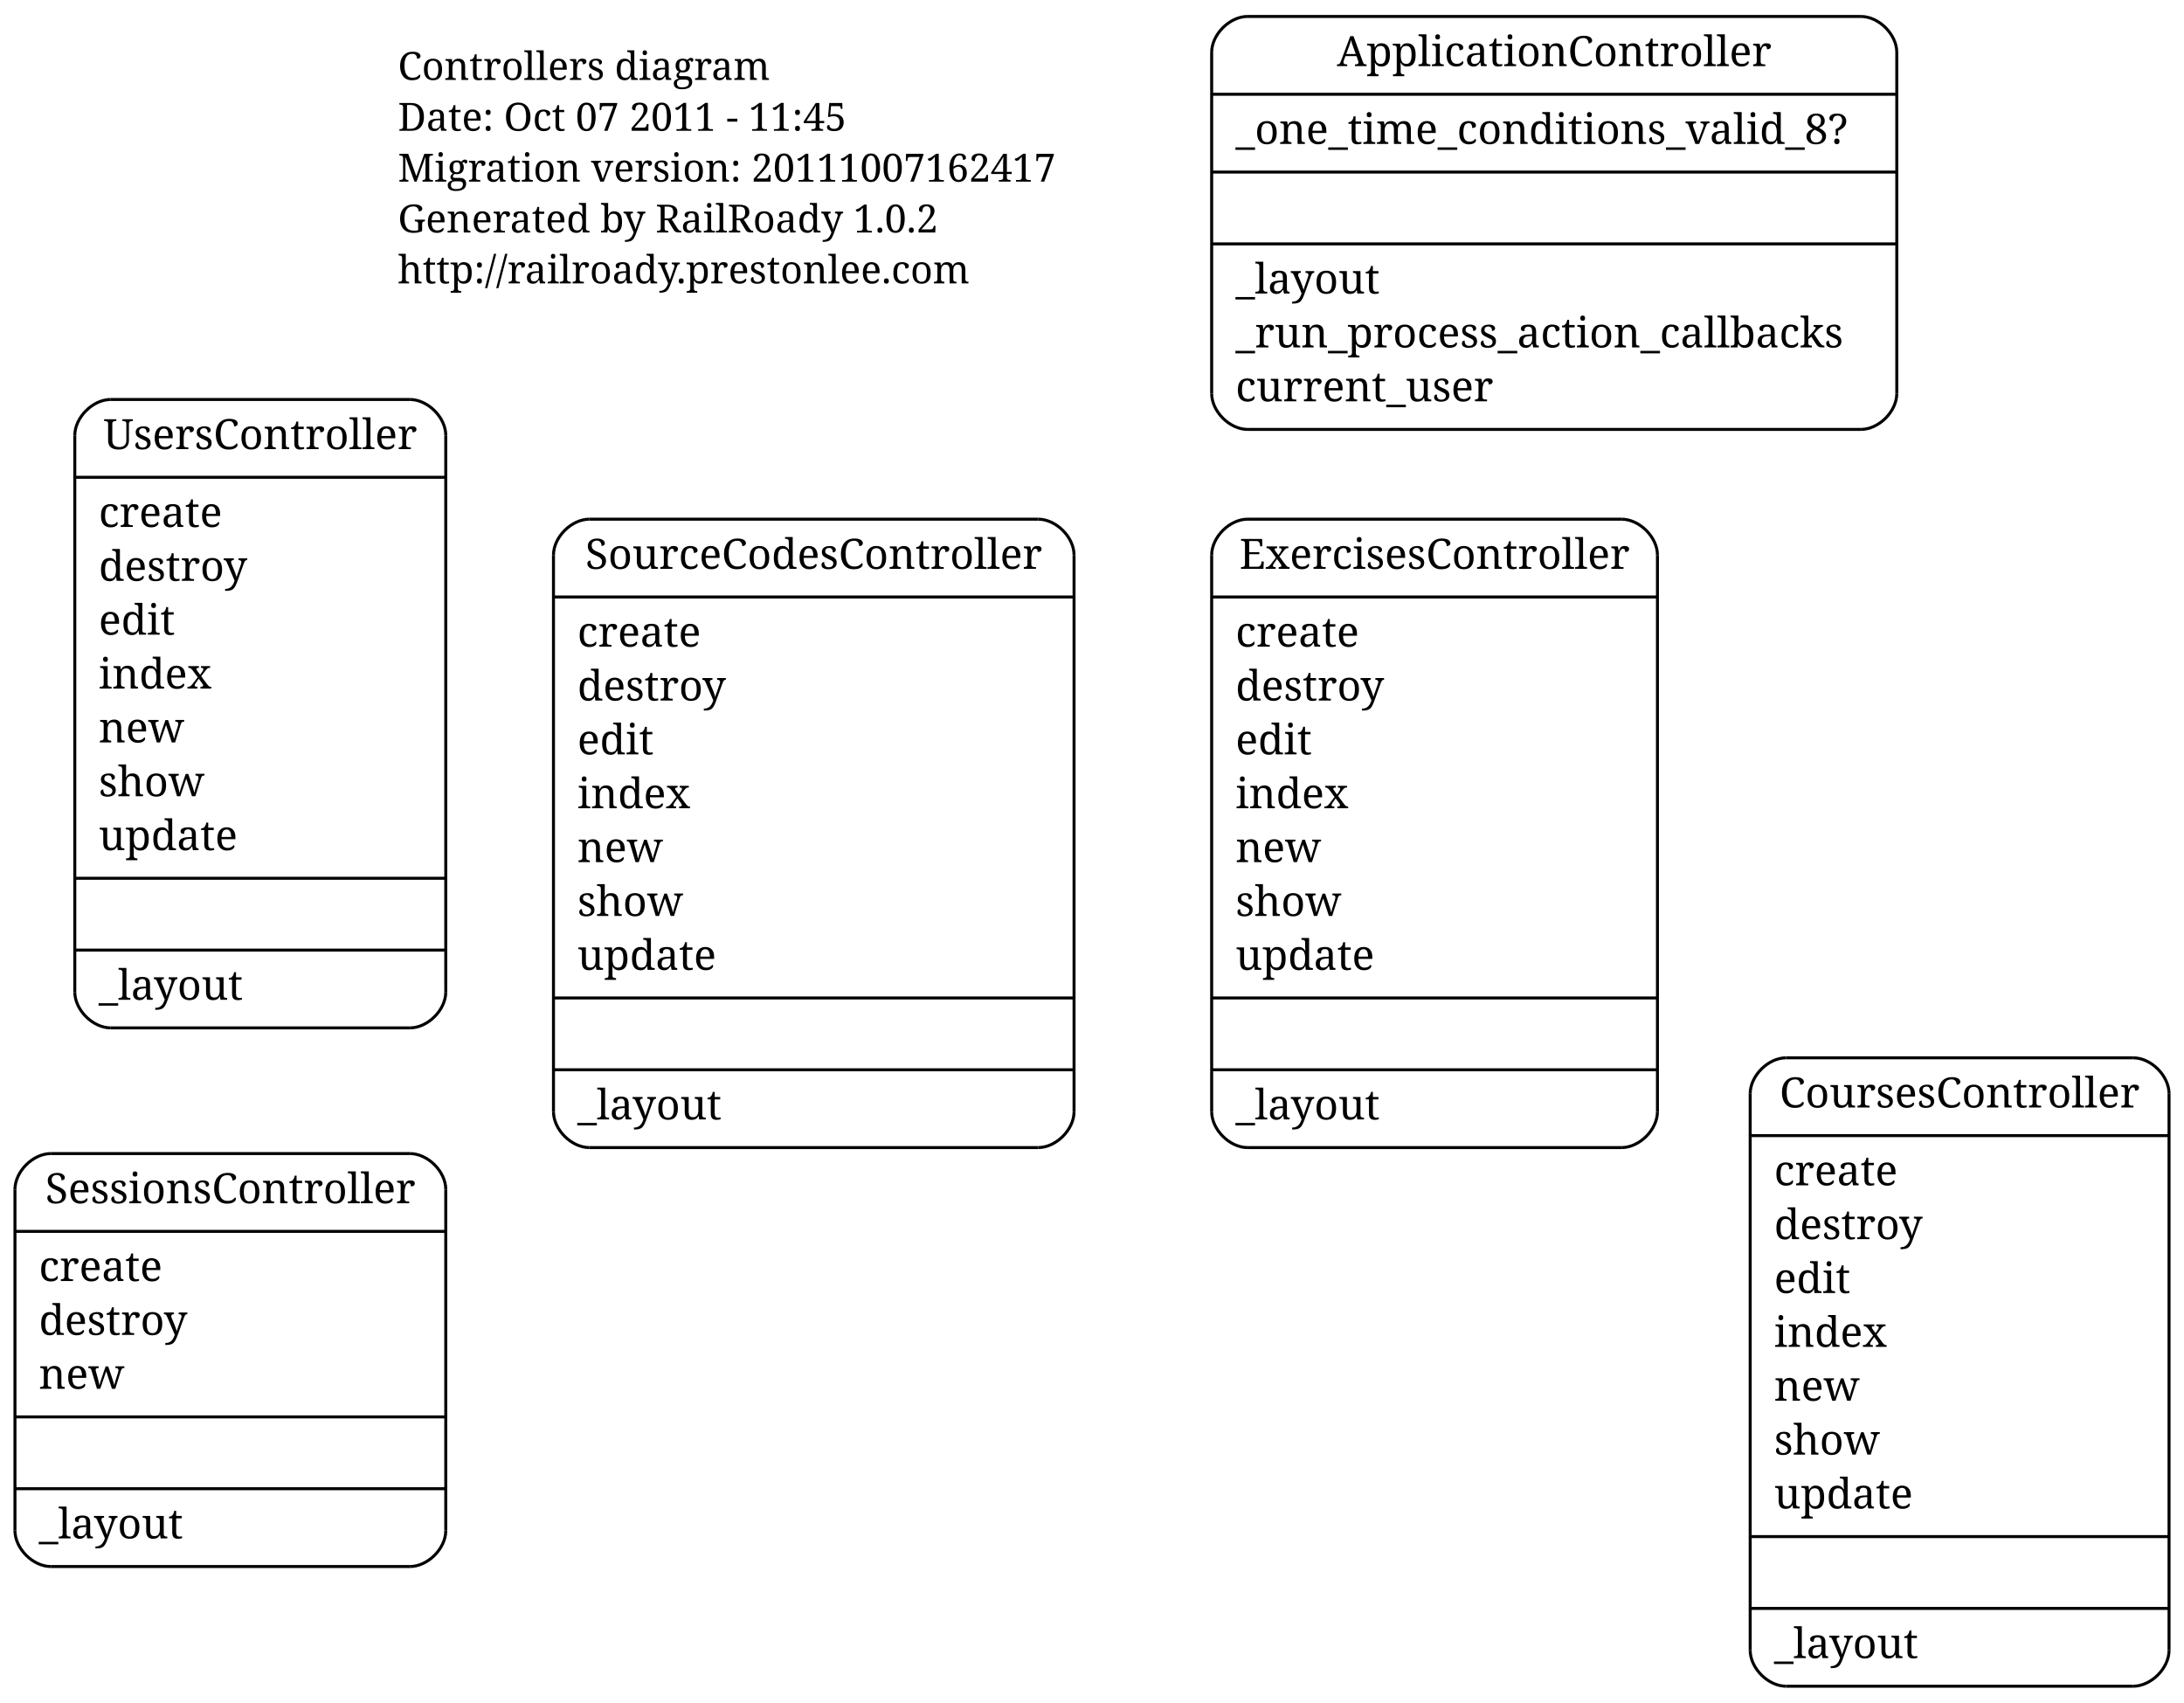
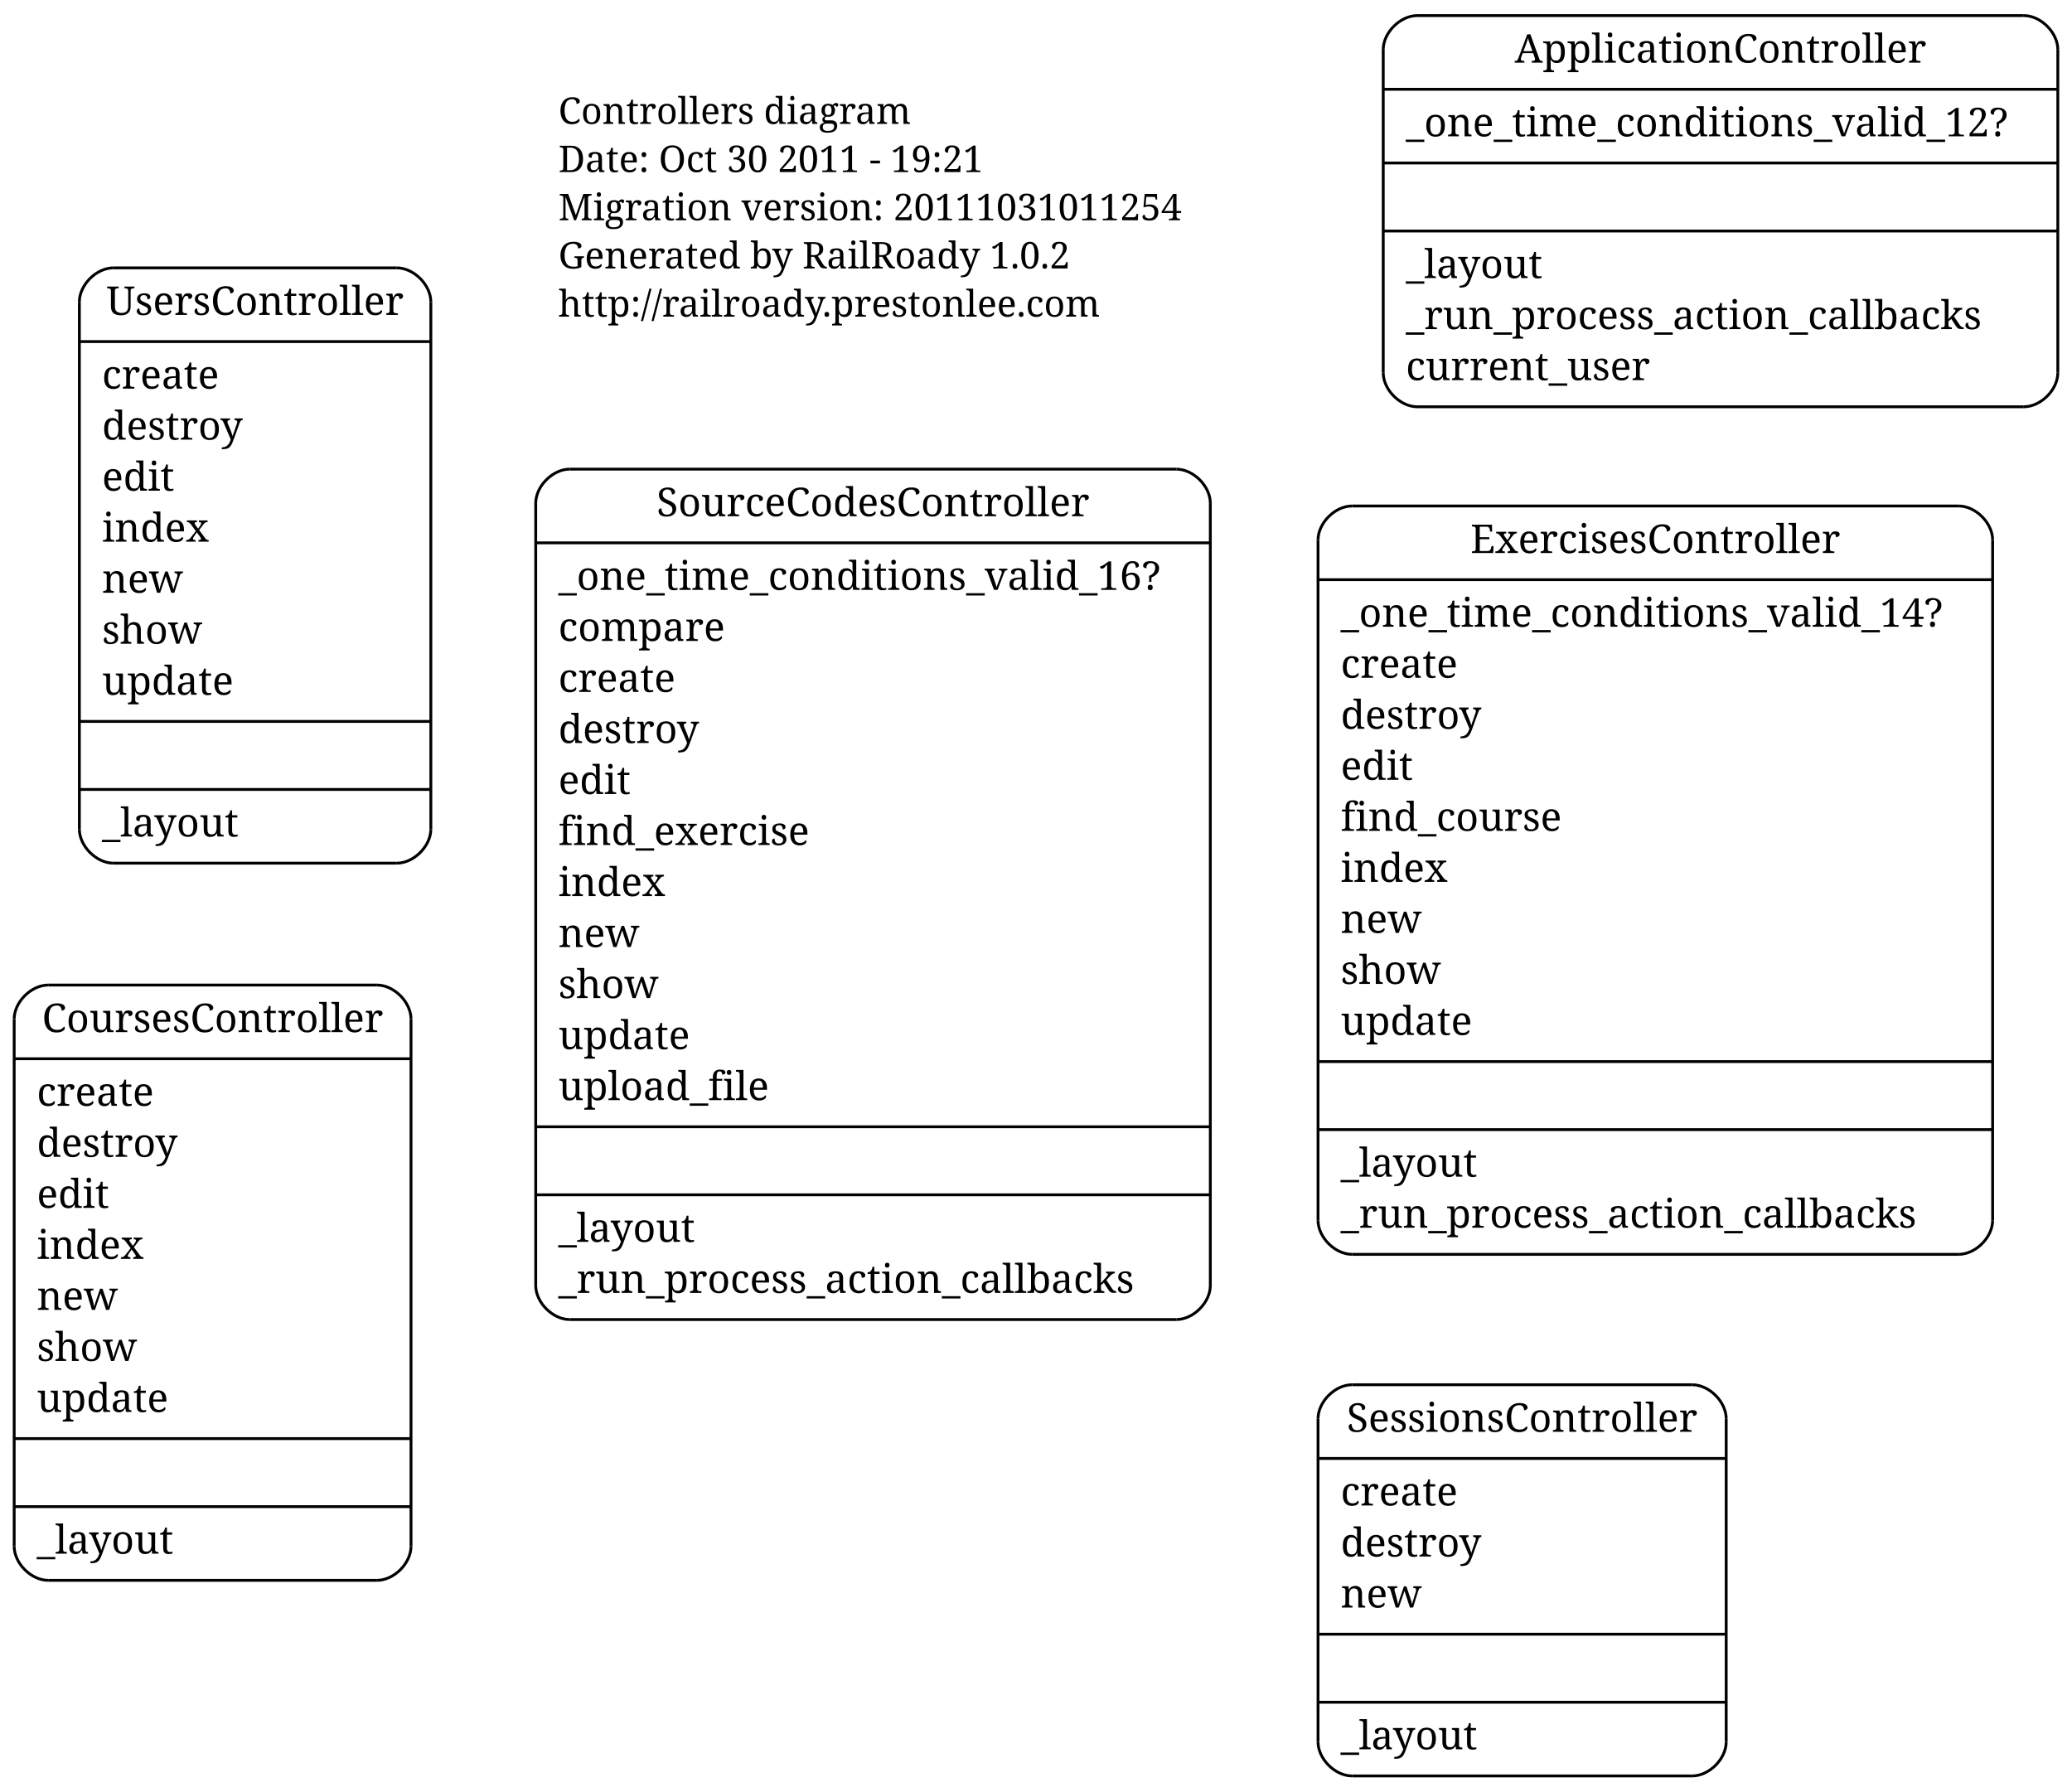
- <svg xmlns="http://www.w3.org/2000/svg" width="730pt" height="569pt" viewBox="0.00 0.00 730.00 569.00">
-   <g id="graph1" class="graph" transform="scale(1 1) rotate(0) translate(4 565)">
-     <polygon fill="white" stroke="white" points="-4,5 -4,-565 727,-565 727,5 -4,5" />
+ <svg xmlns="http://www.w3.org/2000/svg" width="731pt" height="632pt" viewBox="0.00 0.00 731.00 632.00">
+   <g id="graph1" class="graph" transform="scale(1 1) rotate(0) translate(4 628)">
+     <polygon fill="white" stroke="white" points="-4,5 -4,-628 728,-628 728,5 -4,5" />
    <g id="node1" class="node">
-       <text text-anchor="start" x="129" y="-538.3" font-family="Times Roman,serif" font-size="13.00">Controllers diagram</text>
-       <text text-anchor="start" x="129" y="-521.3" font-family="Times Roman,serif" font-size="13.00">Date: Oct 07 2011 - 11:45</text>
-       <text text-anchor="start" x="129" y="-504.3" font-family="Times Roman,serif" font-size="13.00">Migration version: 20111007162417</text>
-       <text text-anchor="start" x="129" y="-487.3" font-family="Times Roman,serif" font-size="13.00">Generated by RailRoady 1.0.2</text>
-       <text text-anchor="start" x="129" y="-470.3" font-family="Times Roman,serif" font-size="13.00">http://railroady.prestonlee.com</text>
+       <text text-anchor="start" x="193" y="-584.3" font-family="Times Roman,serif" font-size="13.00">Controllers diagram</text>
+       <text text-anchor="start" x="193" y="-567.3" font-family="Times Roman,serif" font-size="13.00">Date: Oct 30 2011 - 19:21</text>
+       <text text-anchor="start" x="193" y="-550.3" font-family="Times Roman,serif" font-size="13.00">Migration version: 20111031011254</text>
+       <text text-anchor="start" x="193" y="-533.3" font-family="Times Roman,serif" font-size="13.00">Generated by RailRoady 1.0.2</text>
+       <text text-anchor="start" x="193" y="-516.3" font-family="Times Roman,serif" font-size="13.00">http://railroady.prestonlee.com</text>
    </g>
    <g id="node2" class="node">
-       <polyline fill="none" stroke="black" points="413,-181.5 538,-181.5 " />
-       <path fill="none" stroke="black" d="M538,-181.5C544,-181.5 550,-187.5 550,-193.5" />
-       <polyline fill="none" stroke="black" points="550,-193.5 550,-379.5 " />
-       <path fill="none" stroke="black" d="M550,-379.5C550,-385.5 544,-391.5 538,-391.5" />
-       <polyline fill="none" stroke="black" points="538,-391.5 413,-391.5 " />
-       <path fill="none" stroke="black" d="M413,-391.5C407,-391.5 401,-385.5 401,-379.5" />
-       <polyline fill="none" stroke="black" points="401,-379.5 401,-193.5 " />
-       <path fill="none" stroke="black" d="M401,-193.5C401,-187.5 407,-181.5 413,-181.5" />
-       <text text-anchor="middle" x="475.5" y="-374.9" font-family="Times Roman,serif" font-size="14.00">ExercisesController</text>
-       <polyline fill="none" stroke="black" points="401,-365.5 550,-365.5 " />
-       <text text-anchor="start" x="409" y="-348.9" font-family="Times Roman,serif" font-size="14.00">create</text>
-       <text text-anchor="start" x="409" y="-330.9" font-family="Times Roman,serif" font-size="14.00">destroy</text>
-       <text text-anchor="start" x="409" y="-312.9" font-family="Times Roman,serif" font-size="14.00">edit</text>
-       <text text-anchor="start" x="409" y="-294.9" font-family="Times Roman,serif" font-size="14.00">index</text>
-       <text text-anchor="start" x="409" y="-276.9" font-family="Times Roman,serif" font-size="14.00">new</text>
-       <text text-anchor="start" x="409" y="-258.9" font-family="Times Roman,serif" font-size="14.00">show</text>
-       <text text-anchor="start" x="409" y="-240.9" font-family="Times Roman,serif" font-size="14.00">update</text>
-       <polyline fill="none" stroke="black" points="401,-231.5 550,-231.5 " />
-       <polyline fill="none" stroke="black" points="401,-207.5 550,-207.5 " />
-       <text text-anchor="start" x="409" y="-190.9" font-family="Times Roman,serif" font-size="14.00">_layout</text>
+       <polyline fill="none" stroke="black" points="473,-185.5 687,-185.5 " />
+       <path fill="none" stroke="black" d="M687,-185.5C693,-185.5 699,-191.5 699,-197.5" />
+       <polyline fill="none" stroke="black" points="699,-197.5 699,-437.5 " />
+       <path fill="none" stroke="black" d="M699,-437.5C699,-443.5 693,-449.5 687,-449.5" />
+       <polyline fill="none" stroke="black" points="687,-449.5 473,-449.5 " />
+       <path fill="none" stroke="black" d="M473,-449.5C467,-449.5 461,-443.5 461,-437.5" />
+       <polyline fill="none" stroke="black" points="461,-437.5 461,-197.5 " />
+       <path fill="none" stroke="black" d="M461,-197.5C461,-191.5 467,-185.5 473,-185.5" />
+       <text text-anchor="middle" x="580" y="-432.9" font-family="Times Roman,serif" font-size="14.00">ExercisesController</text>
+       <polyline fill="none" stroke="black" points="461,-423.5 699,-423.5 " />
+       <text text-anchor="start" x="469" y="-406.9" font-family="Times Roman,serif" font-size="14.00">_one_time_conditions_valid_14?</text>
+       <text text-anchor="start" x="469" y="-388.9" font-family="Times Roman,serif" font-size="14.00">create</text>
+       <text text-anchor="start" x="469" y="-370.9" font-family="Times Roman,serif" font-size="14.00">destroy</text>
+       <text text-anchor="start" x="469" y="-352.9" font-family="Times Roman,serif" font-size="14.00">edit</text>
+       <text text-anchor="start" x="469" y="-334.9" font-family="Times Roman,serif" font-size="14.00">find_course</text>
+       <text text-anchor="start" x="469" y="-316.9" font-family="Times Roman,serif" font-size="14.00">index</text>
+       <text text-anchor="start" x="469" y="-298.9" font-family="Times Roman,serif" font-size="14.00">new</text>
+       <text text-anchor="start" x="469" y="-280.9" font-family="Times Roman,serif" font-size="14.00">show</text>
+       <text text-anchor="start" x="469" y="-262.9" font-family="Times Roman,serif" font-size="14.00">update</text>
+       <polyline fill="none" stroke="black" points="461,-253.5 699,-253.5 " />
+       <polyline fill="none" stroke="black" points="461,-229.5 699,-229.5 " />
+       <text text-anchor="start" x="469" y="-212.9" font-family="Times Roman,serif" font-size="14.00">_layout</text>
+       <text text-anchor="start" x="469" y="-194.9" font-family="Times Roman,serif" font-size="14.00">_run_process_action_callbacks</text>
    </g>
    <g id="node3" class="node">
-       <polyline fill="none" stroke="black" points="193,-181.5 343,-181.5 " />
-       <path fill="none" stroke="black" d="M343,-181.5C349,-181.5 355,-187.5 355,-193.5" />
-       <polyline fill="none" stroke="black" points="355,-193.5 355,-379.5 " />
-       <path fill="none" stroke="black" d="M355,-379.5C355,-385.5 349,-391.5 343,-391.5" />
-       <polyline fill="none" stroke="black" points="343,-391.5 193,-391.5 " />
-       <path fill="none" stroke="black" d="M193,-391.5C187,-391.5 181,-385.5 181,-379.5" />
-       <polyline fill="none" stroke="black" points="181,-379.5 181,-193.5 " />
-       <path fill="none" stroke="black" d="M181,-193.5C181,-187.5 187,-181.5 193,-181.5" />
-       <text text-anchor="middle" x="268" y="-374.9" font-family="Times Roman,serif" font-size="14.00">SourceCodesController</text>
-       <polyline fill="none" stroke="black" points="181,-365.5 355,-365.5 " />
-       <text text-anchor="start" x="189" y="-348.9" font-family="Times Roman,serif" font-size="14.00">create</text>
-       <text text-anchor="start" x="189" y="-330.9" font-family="Times Roman,serif" font-size="14.00">destroy</text>
-       <text text-anchor="start" x="189" y="-312.9" font-family="Times Roman,serif" font-size="14.00">edit</text>
-       <text text-anchor="start" x="189" y="-294.9" font-family="Times Roman,serif" font-size="14.00">index</text>
-       <text text-anchor="start" x="189" y="-276.9" font-family="Times Roman,serif" font-size="14.00">new</text>
-       <text text-anchor="start" x="189" y="-258.9" font-family="Times Roman,serif" font-size="14.00">show</text>
-       <text text-anchor="start" x="189" y="-240.9" font-family="Times Roman,serif" font-size="14.00">update</text>
-       <polyline fill="none" stroke="black" points="181,-231.5 355,-231.5 " />
-       <polyline fill="none" stroke="black" points="181,-207.5 355,-207.5 " />
-       <text text-anchor="start" x="189" y="-190.9" font-family="Times Roman,serif" font-size="14.00">_layout</text>
+       <polyline fill="none" stroke="black" points="197,-162.5 411,-162.5 " />
+       <path fill="none" stroke="black" d="M411,-162.5C417,-162.5 423,-168.5 423,-174.5" />
+       <polyline fill="none" stroke="black" points="423,-174.5 423,-450.5 " />
+       <path fill="none" stroke="black" d="M423,-450.5C423,-456.5 417,-462.5 411,-462.5" />
+       <polyline fill="none" stroke="black" points="411,-462.5 197,-462.5 " />
+       <path fill="none" stroke="black" d="M197,-462.5C191,-462.5 185,-456.5 185,-450.5" />
+       <polyline fill="none" stroke="black" points="185,-450.5 185,-174.5 " />
+       <path fill="none" stroke="black" d="M185,-174.5C185,-168.5 191,-162.5 197,-162.5" />
+       <text text-anchor="middle" x="304" y="-445.9" font-family="Times Roman,serif" font-size="14.00">SourceCodesController</text>
+       <polyline fill="none" stroke="black" points="185,-436.5 423,-436.5 " />
+       <text text-anchor="start" x="193" y="-419.9" font-family="Times Roman,serif" font-size="14.00">_one_time_conditions_valid_16?</text>
+       <text text-anchor="start" x="193" y="-401.9" font-family="Times Roman,serif" font-size="14.00">compare</text>
+       <text text-anchor="start" x="193" y="-383.9" font-family="Times Roman,serif" font-size="14.00">create</text>
+       <text text-anchor="start" x="193" y="-365.9" font-family="Times Roman,serif" font-size="14.00">destroy</text>
+       <text text-anchor="start" x="193" y="-347.9" font-family="Times Roman,serif" font-size="14.00">edit</text>
+       <text text-anchor="start" x="193" y="-329.9" font-family="Times Roman,serif" font-size="14.00">find_exercise</text>
+       <text text-anchor="start" x="193" y="-311.9" font-family="Times Roman,serif" font-size="14.00">index</text>
+       <text text-anchor="start" x="193" y="-293.9" font-family="Times Roman,serif" font-size="14.00">new</text>
+       <text text-anchor="start" x="193" y="-275.9" font-family="Times Roman,serif" font-size="14.00">show</text>
+       <text text-anchor="start" x="193" y="-257.9" font-family="Times Roman,serif" font-size="14.00">update</text>
+       <text text-anchor="start" x="193" y="-239.9" font-family="Times Roman,serif" font-size="14.00">upload_file</text>
+       <polyline fill="none" stroke="black" points="185,-230.5 423,-230.5 " />
+       <polyline fill="none" stroke="black" points="185,-206.5 423,-206.5 " />
+       <text text-anchor="start" x="193" y="-189.9" font-family="Times Roman,serif" font-size="14.00">_layout</text>
+       <text text-anchor="start" x="193" y="-171.9" font-family="Times Roman,serif" font-size="14.00">_run_process_action_callbacks</text>
    </g>
    <g id="node4" class="node">
-       <polyline fill="none" stroke="black" points="33,-221.5 133,-221.5 " />
-       <path fill="none" stroke="black" d="M133,-221.5C139,-221.5 145,-227.5 145,-233.5" />
-       <polyline fill="none" stroke="black" points="145,-233.5 145,-419.5 " />
-       <path fill="none" stroke="black" d="M145,-419.5C145,-425.5 139,-431.5 133,-431.5" />
-       <polyline fill="none" stroke="black" points="133,-431.5 33,-431.5 " />
-       <path fill="none" stroke="black" d="M33,-431.5C27,-431.5 21,-425.5 21,-419.5" />
-       <polyline fill="none" stroke="black" points="21,-419.5 21,-233.5 " />
-       <path fill="none" stroke="black" d="M21,-233.5C21,-227.5 27,-221.5 33,-221.5" />
-       <text text-anchor="middle" x="83" y="-414.9" font-family="Times Roman,serif" font-size="14.00">UsersController</text>
-       <polyline fill="none" stroke="black" points="21,-405.5 145,-405.5 " />
-       <text text-anchor="start" x="29" y="-388.9" font-family="Times Roman,serif" font-size="14.00">create</text>
-       <text text-anchor="start" x="29" y="-370.9" font-family="Times Roman,serif" font-size="14.00">destroy</text>
-       <text text-anchor="start" x="29" y="-352.9" font-family="Times Roman,serif" font-size="14.00">edit</text>
-       <text text-anchor="start" x="29" y="-334.9" font-family="Times Roman,serif" font-size="14.00">index</text>
-       <text text-anchor="start" x="29" y="-316.9" font-family="Times Roman,serif" font-size="14.00">new</text>
-       <text text-anchor="start" x="29" y="-298.9" font-family="Times Roman,serif" font-size="14.00">show</text>
-       <text text-anchor="start" x="29" y="-280.9" font-family="Times Roman,serif" font-size="14.00">update</text>
-       <polyline fill="none" stroke="black" points="21,-271.5 145,-271.5 " />
-       <polyline fill="none" stroke="black" points="21,-247.5 145,-247.5 " />
-       <text text-anchor="start" x="29" y="-230.9" font-family="Times Roman,serif" font-size="14.00">_layout</text>
+       <polyline fill="none" stroke="black" points="36,-323.5 136,-323.5 " />
+       <path fill="none" stroke="black" d="M136,-323.5C142,-323.5 148,-329.5 148,-335.5" />
+       <polyline fill="none" stroke="black" points="148,-335.5 148,-521.5 " />
+       <path fill="none" stroke="black" d="M148,-521.5C148,-527.5 142,-533.5 136,-533.5" />
+       <polyline fill="none" stroke="black" points="136,-533.5 36,-533.5 " />
+       <path fill="none" stroke="black" d="M36,-533.5C30,-533.5 24,-527.5 24,-521.5" />
+       <polyline fill="none" stroke="black" points="24,-521.5 24,-335.5 " />
+       <path fill="none" stroke="black" d="M24,-335.5C24,-329.5 30,-323.5 36,-323.5" />
+       <text text-anchor="middle" x="86" y="-516.9" font-family="Times Roman,serif" font-size="14.00">UsersController</text>
+       <polyline fill="none" stroke="black" points="24,-507.5 148,-507.5 " />
+       <text text-anchor="start" x="32" y="-490.9" font-family="Times Roman,serif" font-size="14.00">create</text>
+       <text text-anchor="start" x="32" y="-472.9" font-family="Times Roman,serif" font-size="14.00">destroy</text>
+       <text text-anchor="start" x="32" y="-454.9" font-family="Times Roman,serif" font-size="14.00">edit</text>
+       <text text-anchor="start" x="32" y="-436.9" font-family="Times Roman,serif" font-size="14.00">index</text>
+       <text text-anchor="start" x="32" y="-418.9" font-family="Times Roman,serif" font-size="14.00">new</text>
+       <text text-anchor="start" x="32" y="-400.9" font-family="Times Roman,serif" font-size="14.00">show</text>
+       <text text-anchor="start" x="32" y="-382.9" font-family="Times Roman,serif" font-size="14.00">update</text>
+       <polyline fill="none" stroke="black" points="24,-373.5 148,-373.5 " />
+       <polyline fill="none" stroke="black" points="24,-349.5 148,-349.5 " />
+       <text text-anchor="start" x="32" y="-332.9" font-family="Times Roman,serif" font-size="14.00">_layout</text>
    </g>
    <g id="node5" class="node">
-       <polyline fill="none" stroke="black" points="413,-421.5 618,-421.5 " />
-       <path fill="none" stroke="black" d="M618,-421.5C624,-421.5 630,-427.5 630,-433.5" />
-       <polyline fill="none" stroke="black" points="630,-433.5 630,-547.5 " />
-       <path fill="none" stroke="black" d="M630,-547.5C630,-553.5 624,-559.5 618,-559.5" />
-       <polyline fill="none" stroke="black" points="618,-559.5 413,-559.5 " />
-       <path fill="none" stroke="black" d="M413,-559.5C407,-559.5 401,-553.5 401,-547.5" />
-       <polyline fill="none" stroke="black" points="401,-547.5 401,-433.5 " />
-       <path fill="none" stroke="black" d="M401,-433.5C401,-427.5 407,-421.5 413,-421.5" />
-       <text text-anchor="middle" x="515.5" y="-542.9" font-family="Times Roman,serif" font-size="14.00">ApplicationController</text>
-       <polyline fill="none" stroke="black" points="401,-533.5 630,-533.5 " />
-       <text text-anchor="start" x="409" y="-516.9" font-family="Times Roman,serif" font-size="14.00">_one_time_conditions_valid_8?</text>
-       <polyline fill="none" stroke="black" points="401,-507.5 630,-507.5 " />
-       <polyline fill="none" stroke="black" points="401,-483.5 630,-483.5 " />
-       <text text-anchor="start" x="409" y="-466.9" font-family="Times Roman,serif" font-size="14.00">_layout</text>
-       <text text-anchor="start" x="409" y="-448.9" font-family="Times Roman,serif" font-size="14.00">_run_process_action_callbacks</text>
-       <text text-anchor="start" x="409" y="-430.9" font-family="Times Roman,serif" font-size="14.00">current_user</text>
+       <polyline fill="none" stroke="black" points="496,-484.5 710,-484.5 " />
+       <path fill="none" stroke="black" d="M710,-484.5C716,-484.5 722,-490.5 722,-496.5" />
+       <polyline fill="none" stroke="black" points="722,-496.5 722,-610.5 " />
+       <path fill="none" stroke="black" d="M722,-610.5C722,-616.5 716,-622.5 710,-622.5" />
+       <polyline fill="none" stroke="black" points="710,-622.5 496,-622.5 " />
+       <path fill="none" stroke="black" d="M496,-622.5C490,-622.5 484,-616.5 484,-610.5" />
+       <polyline fill="none" stroke="black" points="484,-610.5 484,-496.5 " />
+       <path fill="none" stroke="black" d="M484,-496.5C484,-490.5 490,-484.5 496,-484.5" />
+       <text text-anchor="middle" x="603" y="-605.9" font-family="Times Roman,serif" font-size="14.00">ApplicationController</text>
+       <polyline fill="none" stroke="black" points="484,-596.5 722,-596.5 " />
+       <text text-anchor="start" x="492" y="-579.9" font-family="Times Roman,serif" font-size="14.00">_one_time_conditions_valid_12?</text>
+       <polyline fill="none" stroke="black" points="484,-570.5 722,-570.5 " />
+       <polyline fill="none" stroke="black" points="484,-546.5 722,-546.5 " />
+       <text text-anchor="start" x="492" y="-529.9" font-family="Times Roman,serif" font-size="14.00">_layout</text>
+       <text text-anchor="start" x="492" y="-511.9" font-family="Times Roman,serif" font-size="14.00">_run_process_action_callbacks</text>
+       <text text-anchor="start" x="492" y="-493.9" font-family="Times Roman,serif" font-size="14.00">current_user</text>
    </g>
    <g id="node6" class="node">
-       <polyline fill="none" stroke="black" points="13,-41.5 133,-41.5 " />
-       <path fill="none" stroke="black" d="M133,-41.5C139,-41.5 145,-47.5 145,-53.5" />
-       <polyline fill="none" stroke="black" points="145,-53.5 145,-167.5 " />
-       <path fill="none" stroke="black" d="M145,-167.5C145,-173.5 139,-179.5 133,-179.5" />
-       <polyline fill="none" stroke="black" points="133,-179.5 13,-179.5 " />
-       <path fill="none" stroke="black" d="M13,-179.5C7,-179.5 1,-173.5 1,-167.5" />
-       <polyline fill="none" stroke="black" points="1,-167.5 1,-53.5 " />
-       <path fill="none" stroke="black" d="M1,-53.5C1,-47.5 7,-41.5 13,-41.5" />
-       <text text-anchor="middle" x="73" y="-162.9" font-family="Times Roman,serif" font-size="14.00">SessionsController</text>
-       <polyline fill="none" stroke="black" points="1,-153.5 145,-153.5 " />
-       <text text-anchor="start" x="9" y="-136.9" font-family="Times Roman,serif" font-size="14.00">create</text>
-       <text text-anchor="start" x="9" y="-118.9" font-family="Times Roman,serif" font-size="14.00">destroy</text>
-       <text text-anchor="start" x="9" y="-100.9" font-family="Times Roman,serif" font-size="14.00">new</text>
-       <polyline fill="none" stroke="black" points="1,-91.5 145,-91.5 " />
-       <polyline fill="none" stroke="black" points="1,-67.5 145,-67.5 " />
-       <text text-anchor="start" x="9" y="-50.9" font-family="Times Roman,serif" font-size="14.00">_layout</text>
+       <polyline fill="none" stroke="black" points="473,-1.5 593,-1.5 " />
+       <path fill="none" stroke="black" d="M593,-1.5C599,-1.5 605,-7.5 605,-13.5" />
+       <polyline fill="none" stroke="black" points="605,-13.5 605,-127.5 " />
+       <path fill="none" stroke="black" d="M605,-127.5C605,-133.5 599,-139.5 593,-139.5" />
+       <polyline fill="none" stroke="black" points="593,-139.5 473,-139.5 " />
+       <path fill="none" stroke="black" d="M473,-139.5C467,-139.5 461,-133.5 461,-127.5" />
+       <polyline fill="none" stroke="black" points="461,-127.5 461,-13.5 " />
+       <path fill="none" stroke="black" d="M461,-13.5C461,-7.5 467,-1.5 473,-1.5" />
+       <text text-anchor="middle" x="533" y="-122.9" font-family="Times Roman,serif" font-size="14.00">SessionsController</text>
+       <polyline fill="none" stroke="black" points="461,-113.5 605,-113.5 " />
+       <text text-anchor="start" x="469" y="-96.9" font-family="Times Roman,serif" font-size="14.00">create</text>
+       <text text-anchor="start" x="469" y="-78.9" font-family="Times Roman,serif" font-size="14.00">destroy</text>
+       <text text-anchor="start" x="469" y="-60.9" font-family="Times Roman,serif" font-size="14.00">new</text>
+       <polyline fill="none" stroke="black" points="461,-51.5 605,-51.5 " />
+       <polyline fill="none" stroke="black" points="461,-27.5 605,-27.5 " />
+       <text text-anchor="start" x="469" y="-10.9" font-family="Times Roman,serif" font-size="14.00">_layout</text>
    </g>
    <g id="node7" class="node">
-       <polyline fill="none" stroke="black" points="593,-1.5 709,-1.5 " />
-       <path fill="none" stroke="black" d="M709,-1.5C715,-1.5 721,-7.5 721,-13.5" />
-       <polyline fill="none" stroke="black" points="721,-13.5 721,-199.5 " />
-       <path fill="none" stroke="black" d="M721,-199.5C721,-205.5 715,-211.5 709,-211.5" />
-       <polyline fill="none" stroke="black" points="709,-211.5 593,-211.5 " />
-       <path fill="none" stroke="black" d="M593,-211.5C587,-211.5 581,-205.5 581,-199.5" />
-       <polyline fill="none" stroke="black" points="581,-199.5 581,-13.5 " />
-       <path fill="none" stroke="black" d="M581,-13.5C581,-7.5 587,-1.5 593,-1.5" />
-       <text text-anchor="middle" x="651" y="-194.9" font-family="Times Roman,serif" font-size="14.00">CoursesController</text>
-       <polyline fill="none" stroke="black" points="581,-185.5 721,-185.5 " />
-       <text text-anchor="start" x="589" y="-168.9" font-family="Times Roman,serif" font-size="14.00">create</text>
-       <text text-anchor="start" x="589" y="-150.9" font-family="Times Roman,serif" font-size="14.00">destroy</text>
-       <text text-anchor="start" x="589" y="-132.9" font-family="Times Roman,serif" font-size="14.00">edit</text>
-       <text text-anchor="start" x="589" y="-114.9" font-family="Times Roman,serif" font-size="14.00">index</text>
-       <text text-anchor="start" x="589" y="-96.9" font-family="Times Roman,serif" font-size="14.00">new</text>
-       <text text-anchor="start" x="589" y="-78.9" font-family="Times Roman,serif" font-size="14.00">show</text>
-       <text text-anchor="start" x="589" y="-60.9" font-family="Times Roman,serif" font-size="14.00">update</text>
-       <polyline fill="none" stroke="black" points="581,-51.5 721,-51.5 " />
-       <polyline fill="none" stroke="black" points="581,-27.5 721,-27.5 " />
-       <text text-anchor="start" x="589" y="-10.9" font-family="Times Roman,serif" font-size="14.00">_layout</text>
+       <polyline fill="none" stroke="black" points="13,-70.5 129,-70.5 " />
+       <path fill="none" stroke="black" d="M129,-70.5C135,-70.5 141,-76.5 141,-82.5" />
+       <polyline fill="none" stroke="black" points="141,-82.5 141,-268.5 " />
+       <path fill="none" stroke="black" d="M141,-268.5C141,-274.5 135,-280.5 129,-280.5" />
+       <polyline fill="none" stroke="black" points="129,-280.5 13,-280.5 " />
+       <path fill="none" stroke="black" d="M13,-280.5C7,-280.5 1,-274.5 1,-268.5" />
+       <polyline fill="none" stroke="black" points="1,-268.5 1,-82.5 " />
+       <path fill="none" stroke="black" d="M1,-82.5C1,-76.5 7,-70.5 13,-70.5" />
+       <text text-anchor="middle" x="71" y="-263.9" font-family="Times Roman,serif" font-size="14.00">CoursesController</text>
+       <polyline fill="none" stroke="black" points="1,-254.5 141,-254.5 " />
+       <text text-anchor="start" x="9" y="-237.9" font-family="Times Roman,serif" font-size="14.00">create</text>
+       <text text-anchor="start" x="9" y="-219.9" font-family="Times Roman,serif" font-size="14.00">destroy</text>
+       <text text-anchor="start" x="9" y="-201.9" font-family="Times Roman,serif" font-size="14.00">edit</text>
+       <text text-anchor="start" x="9" y="-183.9" font-family="Times Roman,serif" font-size="14.00">index</text>
+       <text text-anchor="start" x="9" y="-165.9" font-family="Times Roman,serif" font-size="14.00">new</text>
+       <text text-anchor="start" x="9" y="-147.9" font-family="Times Roman,serif" font-size="14.00">show</text>
+       <text text-anchor="start" x="9" y="-129.9" font-family="Times Roman,serif" font-size="14.00">update</text>
+       <polyline fill="none" stroke="black" points="1,-120.5 141,-120.5 " />
+       <polyline fill="none" stroke="black" points="1,-96.5 141,-96.5 " />
+       <text text-anchor="start" x="9" y="-79.9" font-family="Times Roman,serif" font-size="14.00">_layout</text>
    </g>
  </g>
</svg>
